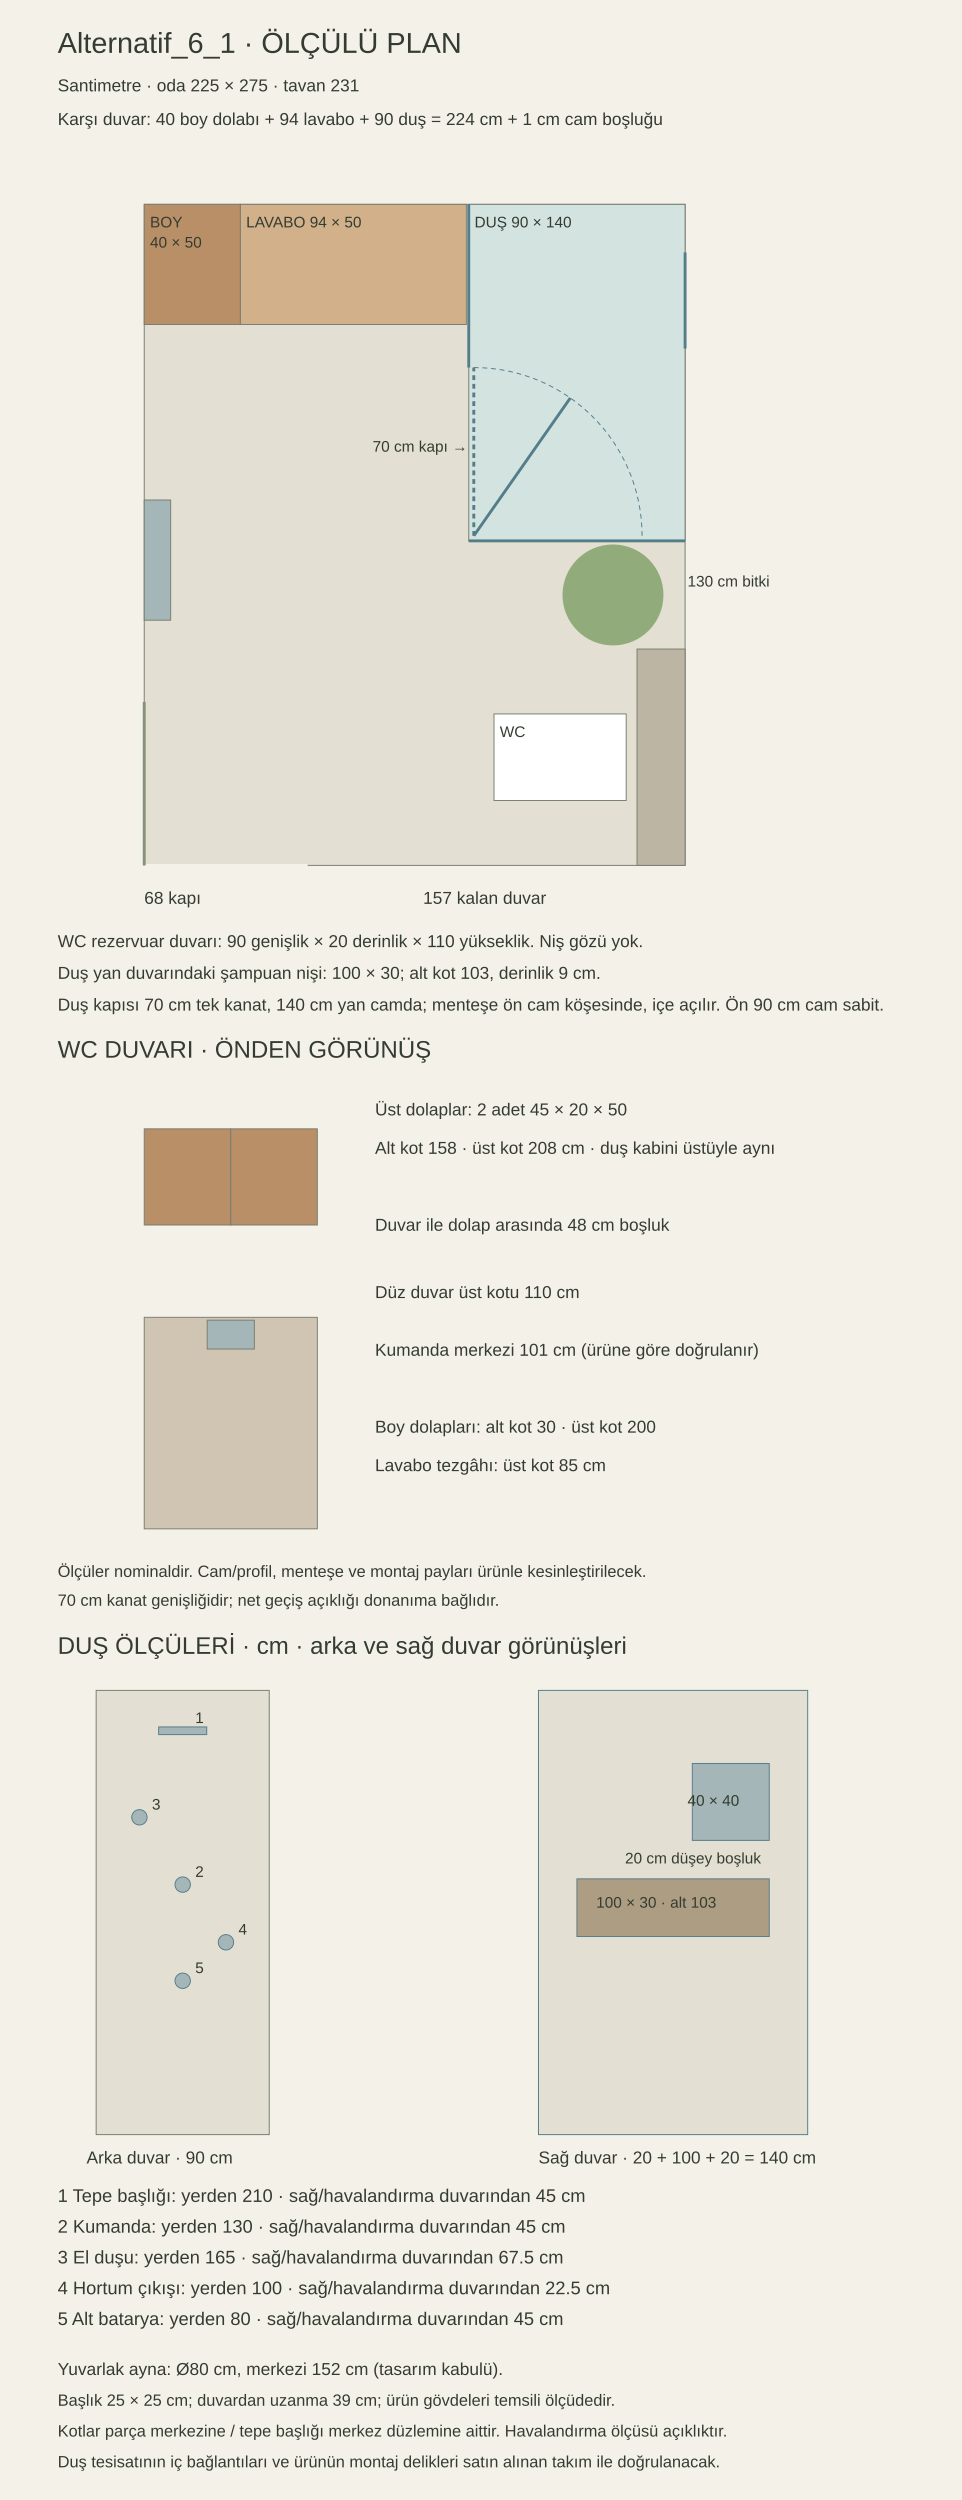
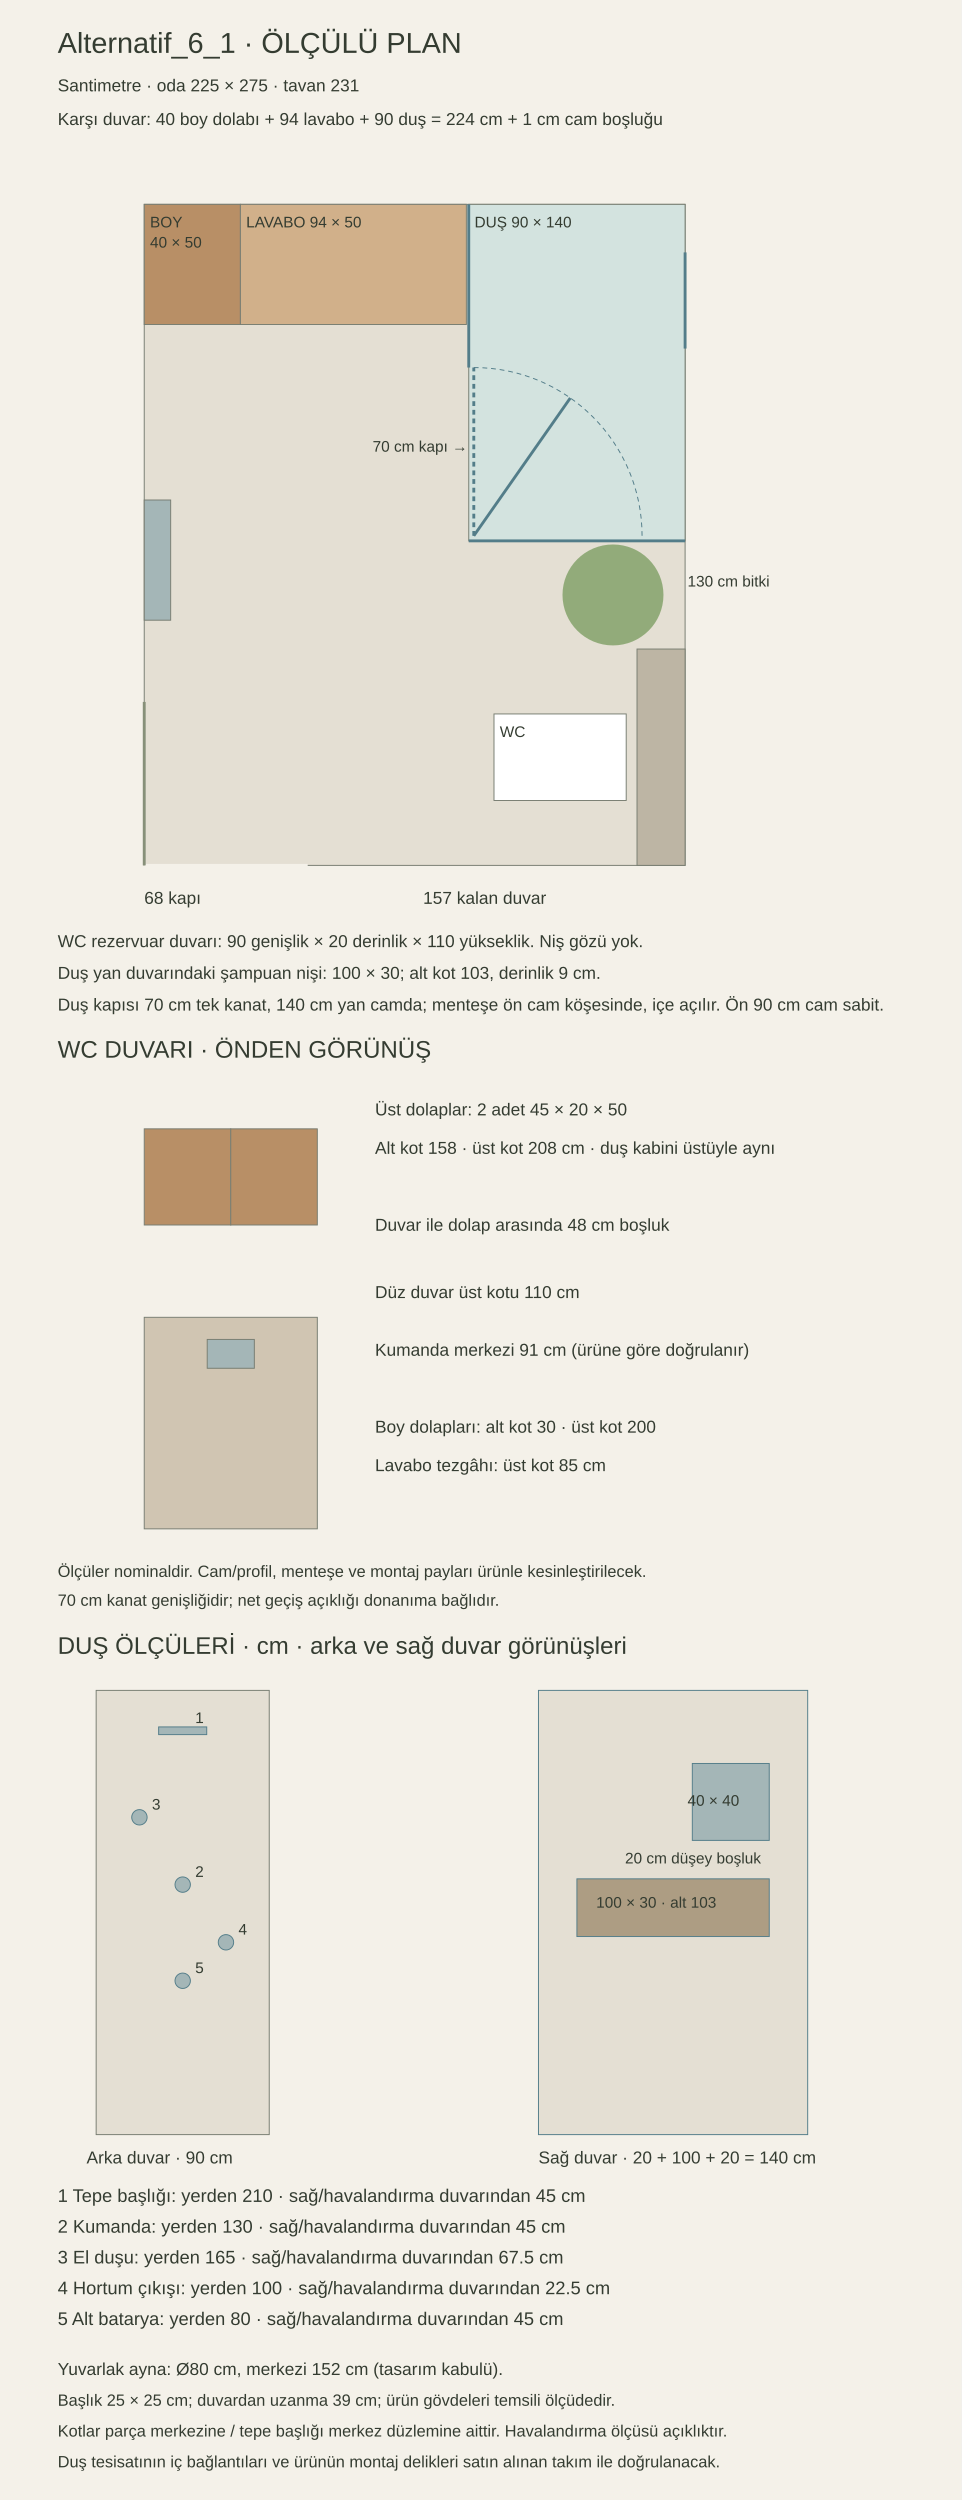
<svg xmlns="http://www.w3.org/2000/svg" width="1000" height="2600" viewBox="0 0 1000 2600">
  <rect width="1000" height="2600" fill="#f4f1e9" />
  <style>text{font-family:Arial,sans-serif;fill:#343c31}</style>
  <text x="60" y="55" font-size="30">Alternatif_6_1 · ÖLÇÜLÜ PLAN</text>
  <text x="60" y="95" font-size="18">Santimetre · oda 225 × 275 · tavan 231</text>
  <text x="60" y="130" font-size="18">Karşı duvar: 40 boy dolabı + 94 lavabo + 90 duş = 224 cm + 1 cm cam boşluğu</text>
  <rect x="150.0" y="212.5" width="562.5" height="687.5" fill="#e4dfd3" stroke="#777d71" />
  <text x="156.0" y="236.5" font-size="16" />
  <rect x="487.5" y="212.5" width="225.0" height="350.0" fill="#d3e3df" stroke="#777d71" />
  <text x="493.5" y="236.5" font-size="16">DUŞ 90 × 140</text>
  <rect x="150.0" y="212.5" width="100.0" height="125.0" fill="#b88f66" stroke="#777d71" />
  <text x="156.0" y="236.5" font-size="16">BOY</text>
  <text x="156.0" y="257.5" font-size="16">40 × 50</text>
  <rect x="250.0" y="212.5" width="235.0" height="125.0" fill="#d1b08a" stroke="#777d71" />
  <text x="256.0" y="236.5" font-size="16">LAVABO 94 × 50</text>
  <rect x="662.5" y="675.0" width="50.0" height="225.0" fill="#bdb5a4" stroke="#777d71" />
  <text x="668.5" y="699.0" font-size="16" />
  <rect x="513.75" y="742.5" width="137.5" height="90.0" fill="#fff" stroke="#777d71" />
  <text x="519.75" y="766.5" font-size="16">WC</text>
  <text x="715" y="610" font-size="16">130 cm bitki</text>
  <rect x="150.0" y="520.0" width="27.5" height="125.0" fill="#a4b6b7" stroke="#777d71" />
  <text x="156.0" y="544.0" font-size="16" />
  <circle cx="637.5" cy="618.75" r="52.5" fill="#709654" fill-opacity=".7" />
  <path d="M712.5 362.5L712.5 262.5" fill="none" stroke="#537d89" stroke-width="3" stroke-dasharray="" />
  <path d="M487.5 382.25L487.5 212.5" fill="none" stroke="#537d89" stroke-width="3" stroke-dasharray="" />
  <path d="M492.75 557.25L492.75 382.25" fill="none" stroke="#537d89" stroke-width="3" stroke-dasharray="5 4" />
  <path d="M492.75 557.25L593.126 413.898" fill="none" stroke="#537d89" stroke-width="3" stroke-dasharray="" />
  <path d="M492.75 382.25A175.0 175.0 0 0 1 667.75 557.25" fill="none" stroke="#537d89" stroke-dasharray="5 4" />
  <path d="M487.5 562.5L712.5 562.5" stroke="#537d89" stroke-width="3" />
  <text x="387.5" y="469.75" font-size="16">70 cm kapı →</text>
  <path d="M150.0 900.0L320.0 900.0" fill="none" stroke="#f4f1e9" stroke-width="3" stroke-dasharray="" />
  <path d="M150.0 900.0L150.0 730.0" fill="none" stroke="#879079" stroke-width="3" stroke-dasharray="" />
  <text x="150" y="940" font-size="18">68 kapı</text>
  <text x="440" y="940" font-size="18">157 kalan duvar</text>
  <text x="60" y="985" font-size="18">WC rezervuar duvarı: 90 genişlik × 20 derinlik × 110 yükseklik. Niş gözü yok.</text>
  <text x="60" y="1018" font-size="18">Duş yan duvarındaki şampuan nişi: 100 × 30; alt kot 103, derinlik 9 cm.</text>
  <text x="60" y="1051" font-size="18">Duş kapısı 70 cm tek kanat, 140 cm yan camda; menteşe ön cam köşesinde, içe açılır. Ön 90 cm cam sabit.</text>
  <text x="60" y="1100" font-size="25">WC DUVARI · ÖNDEN GÖRÜNÜŞ</text>
  <rect x="150" y="1370" width="180" height="220" fill="#d0c5b2" stroke="#777d71" />
-   <rect x="215.5" y="1373.0" width="49.0" height="30" fill="#a4b6b7" stroke="#777d71" />
+   <rect x="215.5" y="1393.0" width="49.0" height="30" fill="#a4b6b7" stroke="#777d71" />
  <rect x="150" y="1174" width="90" height="100" fill="#b88f66" stroke="#777d71" />
  <rect x="240" y="1174" width="90" height="100" fill="#b88f66" stroke="#777d71" />
  <text x="390" y="1160" font-size="18">Üst dolaplar: 2 adet 45 × 20 × 50</text>
  <text x="390" y="1200" font-size="18">Alt kot 158 · üst kot 208 cm · duş kabini üstüyle aynı</text>
  <text x="390" y="1280" font-size="18">Duvar ile dolap arasında 48 cm boşluk</text>
  <text x="390" y="1350" font-size="18">Düz duvar üst kotu 110 cm</text>
-   <text x="390" y="1410" font-size="18">Kumanda merkezi 101 cm (ürüne göre doğrulanır)</text>
+   <text x="390" y="1410" font-size="18">Kumanda merkezi 91 cm (ürüne göre doğrulanır)</text>
  <text x="390" y="1490" font-size="18">Boy dolapları: alt kot 30 · üst kot 200</text>
  <text x="390" y="1530" font-size="18">Lavabo tezgâhı: üst kot 85 cm</text>
  <text x="60" y="1640" font-size="17">Ölçüler nominaldir. Cam/profil, menteşe ve montaj payları ürünle kesinleştirilecek.</text>
  <text x="60" y="1670" font-size="17">70 cm kanat genişliğidir; net geçiş açıklığı donanıma bağlıdır.</text>
  <text x="60" y="1720" font-size="25">DUŞ ÖLÇÜLERİ · cm · arka ve sağ duvar görünüşleri</text>
  <rect x="100" y="1758" width="180" height="462" fill="#e4dfd3" stroke="#777d71" />
  <rect x="165" y="1796" width="50" height="8" fill="#a4b6b7" stroke="#537d89" />
  <text x="203" y="1792" font-size="16">1</text>
  <circle cx="190" cy="1960" r="8" fill="#a4b6b7" stroke="#537d89" />
  <text x="203" y="1952" font-size="16">2</text>
  <circle cx="145.0" cy="1890" r="8" fill="#a4b6b7" stroke="#537d89" />
  <text x="158.0" y="1882" font-size="16">3</text>
  <circle cx="235.0" cy="2020" r="8" fill="#a4b6b7" stroke="#537d89" />
  <text x="248.0" y="2012" font-size="16">4</text>
  <circle cx="190" cy="2060" r="8" fill="#a4b6b7" stroke="#537d89" />
  <text x="203" y="2052" font-size="16">5</text>
  <text x="90" y="2250" font-size="18">Arka duvar · 90 cm</text>
  <rect x="560" y="1758" width="280" height="462" fill="#e4dfd3" stroke="#537d89" />
  <rect x="600" y="1954" width="200" height="60" fill="#ad9d83" stroke="#537d89" />
  <rect x="720" y="1834" width="80" height="80" fill="#a4b6b7" stroke="#537d89" />
  <text x="620" y="1984" font-size="16">100 × 30 · alt 103</text>
  <text x="715" y="1878" font-size="16">40 × 40</text>
  <text x="650" y="1938" font-size="16">20 cm düşey boşluk</text>
  <text x="560" y="2250" font-size="18">Sağ duvar · 20 + 100 + 20 = 140 cm</text>
  <text x="60" y="2290" font-size="19">1 Tepe başlığı: yerden 210 · sağ/havalandırma duvarından 45 cm</text>
  <text x="60" y="2322" font-size="19">2 Kumanda: yerden 130 · sağ/havalandırma duvarından 45 cm</text>
  <text x="60" y="2354" font-size="19">3 El duşu: yerden 165 · sağ/havalandırma duvarından 67.5 cm</text>
  <text x="60" y="2386" font-size="19">4 Hortum çıkışı: yerden 100 · sağ/havalandırma duvarından 22.5 cm</text>
  <text x="60" y="2418" font-size="19">5 Alt batarya: yerden 80 · sağ/havalandırma duvarından 45 cm</text>
  <text x="60" y="2470" font-size="18">Yuvarlak ayna: Ø80 cm, merkezi 152 cm (tasarım kabulü).</text>
  <text x="60" y="2502" font-size="17">Başlık 25 × 25 cm; duvardan uzanma 39 cm; ürün gövdeleri temsili ölçüdedir.</text>
  <text x="60" y="2534" font-size="17">Kotlar parça merkezine / tepe başlığı merkez düzlemine aittir. Havalandırma ölçüsü açıklıktır.</text>
  <text x="60" y="2566" font-size="17">Duş tesisatının iç bağlantıları ve ürünün montaj delikleri satın alınan takım ile doğrulanacak.</text>
</svg>
